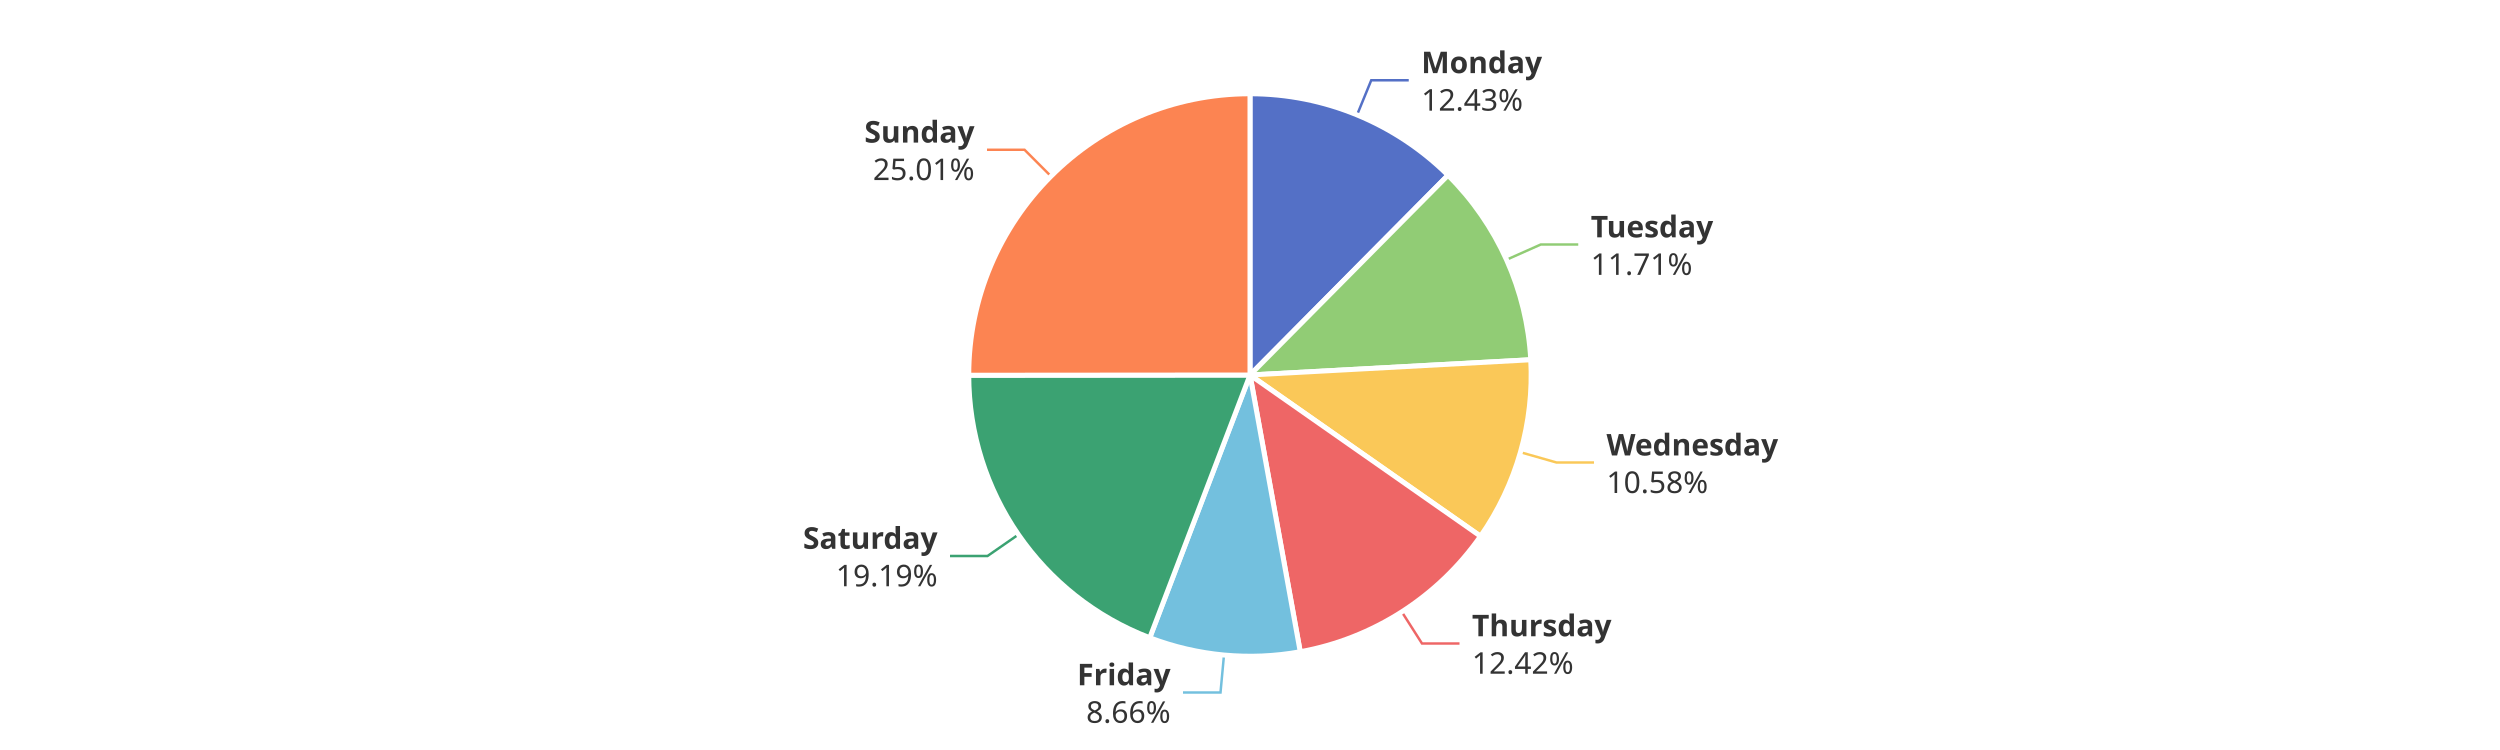
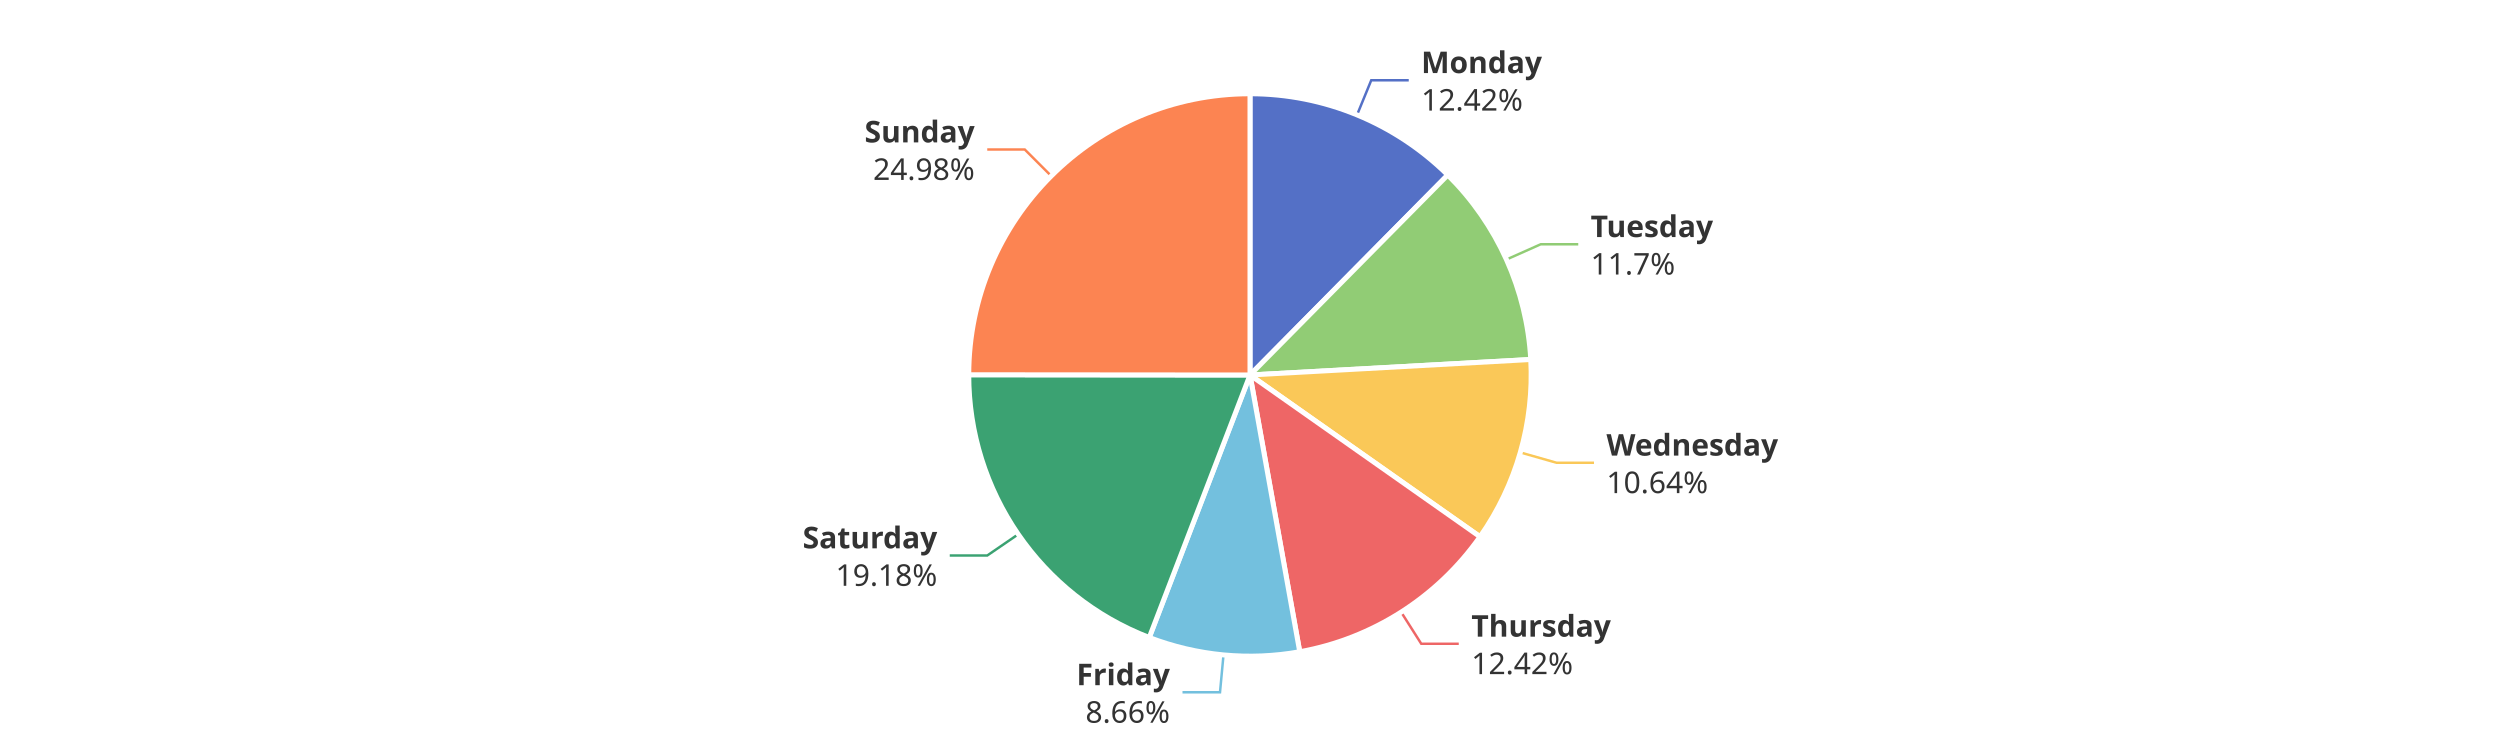
<svg xmlns="http://www.w3.org/2000/svg" width="1000" height="300" version="1.1" baseProfile="full" viewBox="0 0 1000 300">
  <rect width="1000" height="300" x="0" y="0" id="0" fill="#ffffff" />
  <polyline points="542.8 46 548.5 32.1 563.5 32.1" fill="none" stroke="#5470c6" />
-   <polyline points="602.6 103.9 616.3 97.8 631.3 97.8" fill="none" stroke="#91cc75" />
-   <polyline points="608.2 180.9 622.6 185 637.6 185" fill="none" stroke="#fac858" />
-   <polyline points="560.7 244.7 568.8 257.4 583.8 257.4" fill="none" stroke="#ee6666" />
-   <polyline points="489.6 262 488.2 277 473.2 277" fill="none" stroke="#73c0de" />
-   <polyline points="407.4 213.8 395 222.4 380 222.4" fill="none" stroke="#3ba272" />
-   <polyline points="420.4 70.5 409.8 59.9 394.8 59.9" fill="none" stroke="#fc8452" />
-   <path d="M500 37.5A112.5 112.5 0 0 1 579.2 70.1L500 150Z" fill="#5470c6" stroke="#fff" stroke-width="2" stroke-linejoin="round" />
-   <path d="M579.2 70.1A112.5 112.5 0 0 1 612.3 143.9L500 150Z" fill="#91cc75" stroke="#fff" stroke-width="2" stroke-linejoin="round" />
-   <path d="M612.3 143.9A112.5 112.5 0 0 1 592.2 214.5L500 150Z" fill="#fac858" stroke="#fff" stroke-width="2" stroke-linejoin="round" />
-   <path d="M592.2 214.5A112.5 112.5 0 0 1 520.1 260.7L500 150Z" fill="#ee6666" stroke="#fff" stroke-width="2" stroke-linejoin="round" />
-   <path d="M520.1 260.7A112.5 112.5 0 0 1 459.9 255.1L500 150Z" fill="#73c0de" stroke="#fff" stroke-width="2" stroke-linejoin="round" />
-   <path d="M459.9 255.1A112.5 112.5 0 0 1 387.5 150.1L500 150Z" fill="#3ba272" stroke="#fff" stroke-width="2" stroke-linejoin="round" />
-   <path d="M387.5 150.1A112.5 112.5 0 0 1 500 37.5L500 150Z" fill="#fc8452" stroke="#fff" stroke-width="2" stroke-linejoin="round" />
-   <path d="M0 -15l42.8 0l0 30l-42.8 0Z" transform="translate(568.533 32.0983)" fill="none" />
-   <text dominant-baseline="central" text-anchor="start" style="font-size:12px;font-family:sans-serif;font-weight:bold;" y="-7.5" transform="translate(568.533 32.0983)" fill="#333" stroke="rgb(255,255,255)" stroke-width="2" paint-order="stroke" stroke-miterlimit="2">Monday</text>
-   <text dominant-baseline="central" text-anchor="start" style="font-size:12px;font-family:sans-serif;" y="7.5" transform="translate(568.533 32.0983)" fill="#333" stroke="rgb(255,255,255)" stroke-width="2" paint-order="stroke" stroke-miterlimit="2">12.43%</text>
-   <path d="M0 -15l46.2 0l0 30l-46.2 0Z" transform="translate(636.319 97.7876)" fill="none" />
-   <text dominant-baseline="central" text-anchor="start" style="font-size:12px;font-family:sans-serif;font-weight:bold;" y="-7.5" transform="translate(636.319 97.7876)" fill="#333" stroke="rgb(255,255,255)" stroke-width="2" paint-order="stroke" stroke-miterlimit="2">Tuesday</text>
-   <text dominant-baseline="central" text-anchor="start" style="font-size:12px;font-family:sans-serif;" y="7.5" transform="translate(636.319 97.7876)" fill="#333" stroke="rgb(255,255,255)" stroke-width="2" paint-order="stroke" stroke-miterlimit="2">11.71%</text>
-   <path d="M0 -15l63.6 0l0 30l-63.6 0Z" transform="translate(642.5927 185.0325)" fill="none" />
-   <text dominant-baseline="central" text-anchor="start" style="font-size:12px;font-family:sans-serif;font-weight:bold;" y="-7.5" transform="translate(642.5927 185.0325)" fill="#333" stroke="rgb(255,255,255)" stroke-width="2" paint-order="stroke" stroke-miterlimit="2">Wednesday</text>
-   <text dominant-baseline="central" text-anchor="start" style="font-size:12px;font-family:sans-serif;" y="7.5" transform="translate(642.5927 185.0325)" fill="#333" stroke="rgb(255,255,255)" stroke-width="2" paint-order="stroke" stroke-miterlimit="2">10.58%</text>
-   <path d="M0 -15l50.2 0l0 30l-50.2 0Z" transform="translate(588.7907 257.3503)" fill="none" />
-   <text dominant-baseline="central" text-anchor="start" style="font-size:12px;font-family:sans-serif;font-weight:bold;" y="-7.5" transform="translate(588.7907 257.3503)" fill="#333" stroke="rgb(255,255,255)" stroke-width="2" paint-order="stroke" stroke-miterlimit="2">Thursday</text>
-   <text dominant-baseline="central" text-anchor="start" style="font-size:12px;font-family:sans-serif;" y="7.5" transform="translate(588.7907 257.3503)" fill="#333" stroke="rgb(255,255,255)" stroke-width="2" paint-order="stroke" stroke-miterlimit="2">12.42%</text>
-   <path d="M-34.2 -15l34.2 0l0 30l-34.2 0Z" transform="translate(468.2405 276.9565)" fill="none" />
-   <text dominant-baseline="central" text-anchor="end" style="font-size:12px;font-family:sans-serif;font-weight:bold;" y="-7.5" transform="translate(468.2405 276.9565)" fill="#333" stroke="rgb(255,255,255)" stroke-width="2" paint-order="stroke" stroke-miterlimit="2">Friday</text>
-   <text dominant-baseline="central" text-anchor="end" style="font-size:12px;font-family:sans-serif;" y="7.5" transform="translate(468.2405 276.9565)" fill="#333" stroke="rgb(255,255,255)" stroke-width="2" paint-order="stroke" stroke-miterlimit="2">8.66%</text>
-   <path d="M-48.2 -15l48.2 0l0 30l-48.2 0Z" transform="translate(375.0223 222.3598)" fill="none" />
-   <text dominant-baseline="central" text-anchor="end" style="font-size:12px;font-family:sans-serif;font-weight:bold;" y="-7.5" transform="translate(375.0223 222.3598)" fill="#333" stroke="rgb(255,255,255)" stroke-width="2" paint-order="stroke" stroke-miterlimit="2">Saturday</text>
-   <text dominant-baseline="central" text-anchor="end" style="font-size:12px;font-family:sans-serif;" y="7.5" transform="translate(375.0223 222.3598)" fill="#333" stroke="rgb(255,255,255)" stroke-width="2" paint-order="stroke" stroke-miterlimit="2">19.19%</text>
-   <path d="M-40.9 -15l40.9 0l0 30l-40.9 0Z" transform="translate(389.8156 59.8722)" fill="none" />
-   <text dominant-baseline="central" text-anchor="end" style="font-size:12px;font-family:sans-serif;font-weight:bold;" y="-7.5" transform="translate(389.8156 59.8722)" fill="#333" stroke="rgb(255,255,255)" stroke-width="2" paint-order="stroke" stroke-miterlimit="2">Sunday</text>
-   <text dominant-baseline="central" text-anchor="end" style="font-size:12px;font-family:sans-serif;" y="7.5" transform="translate(389.8156 59.8722)" fill="#333" stroke="rgb(255,255,255)" stroke-width="2" paint-order="stroke" stroke-miterlimit="2">25.01%</text>
+   <polyline points="602.6 103.8 616.3 97.7 631.3 97.7" fill="none" stroke="#91cc75" />
+   <polyline points="608.2 181 622.6 185.1 637.6 185.1" fill="none" stroke="#fac858" />
+   <polyline points="560.5 244.9 568.5 257.5 583.5 257.5" fill="none" stroke="#ee6666" />
+   <polyline points="489.4 262 488 276.9 473 276.9" fill="none" stroke="#73c0de" />
+   <polyline points="407.3 213.7 394.9 222.2 379.9 222.2" fill="none" stroke="#3ba272" />
+   <polyline points="420.5 70.4 409.9 59.8 394.9 59.8" fill="none" stroke="#fc8452" />
+   <path d="M500 37.5A112.5 112.5 0 0 1 579.1 70L500 150Z" fill="#5470c6" stroke="#fff" stroke-width="2" stroke-linejoin="round" />
+   <path d="M579.1 70A112.5 112.5 0 0 1 612.3 143.8L500 150Z" fill="#91cc75" stroke="#fff" stroke-width="2" stroke-linejoin="round" />
+   <path d="M612.3 143.8A112.5 112.5 0 0 1 592 214.7L500 150Z" fill="#fac858" stroke="#fff" stroke-width="2" stroke-linejoin="round" />
+   <path d="M592 214.7A112.5 112.5 0 0 1 519.9 260.7L500 150Z" fill="#ee6666" stroke="#fff" stroke-width="2" stroke-linejoin="round" />
+   <path d="M519.9 260.7A112.5 112.5 0 0 1 459.7 255L500 150Z" fill="#73c0de" stroke="#fff" stroke-width="2" stroke-linejoin="round" />
+   <path d="M459.7 255A112.5 112.5 0 0 1 387.5 149.9L500 150Z" fill="#3ba272" stroke="#fff" stroke-width="2" stroke-linejoin="round" />
+   <path d="M387.5 149.9A112.5 112.5 0 0 1 500 37.5L500 150Z" fill="#fc8452" stroke="#fff" stroke-width="2" stroke-linejoin="round" />
+   <path d="M0 -15l42.8 0l0 30l-42.8 0Z" transform="translate(568.4913 32.0812)" fill="none" />
+   <text dominant-baseline="central" text-anchor="start" style="font-size:12px;font-family:sans-serif;font-weight:bold;" y="-7.5" transform="translate(568.4913 32.0812)" fill="#333" stroke="rgb(255,255,255)" stroke-width="2" paint-order="stroke" stroke-miterlimit="2">Monday</text>
+   <text dominant-baseline="central" text-anchor="start" style="font-size:12px;font-family:sans-serif;" y="7.5" transform="translate(568.4913 32.0812)" fill="#333" stroke="rgb(255,255,255)" stroke-width="2" paint-order="stroke" stroke-miterlimit="2">12.42%</text>
+   <path d="M0 -15l46.2 0l0 30l-46.2 0Z" transform="translate(636.2638 97.6646)" fill="none" />
+   <text dominant-baseline="central" text-anchor="start" style="font-size:12px;font-family:sans-serif;font-weight:bold;" y="-7.5" transform="translate(636.2638 97.6646)" fill="#333" stroke="rgb(255,255,255)" stroke-width="2" paint-order="stroke" stroke-miterlimit="2">Tuesday</text>
+   <text dominant-baseline="central" text-anchor="start" style="font-size:12px;font-family:sans-serif;" y="7.5" transform="translate(636.2638 97.6646)" fill="#333" stroke="rgb(255,255,255)" stroke-width="2" paint-order="stroke" stroke-miterlimit="2">11.7%</text>
+   <path d="M0 -15l63.6 0l0 30l-63.6 0Z" transform="translate(642.5772 185.0869)" fill="none" />
+   <text dominant-baseline="central" text-anchor="start" style="font-size:12px;font-family:sans-serif;font-weight:bold;" y="-7.5" transform="translate(642.5772 185.0869)" fill="#333" stroke="rgb(255,255,255)" stroke-width="2" paint-order="stroke" stroke-miterlimit="2">Wednesday</text>
+   <text dominant-baseline="central" text-anchor="start" style="font-size:12px;font-family:sans-serif;" y="7.5" transform="translate(642.5772 185.0869)" fill="#333" stroke="rgb(255,255,255)" stroke-width="2" paint-order="stroke" stroke-miterlimit="2">10.64%</text>
+   <path d="M0 -15l50.2 0l0 30l-50.2 0Z" transform="translate(588.5484 257.5052)" fill="none" />
+   <text dominant-baseline="central" text-anchor="start" style="font-size:12px;font-family:sans-serif;font-weight:bold;" y="-7.5" transform="translate(588.5484 257.5052)" fill="#333" stroke="rgb(255,255,255)" stroke-width="2" paint-order="stroke" stroke-miterlimit="2">Thursday</text>
+   <text dominant-baseline="central" text-anchor="start" style="font-size:12px;font-family:sans-serif;" y="7.5" transform="translate(588.5484 257.5052)" fill="#333" stroke="rgb(255,255,255)" stroke-width="2" paint-order="stroke" stroke-miterlimit="2">12.42%</text>
+   <path d="M-34.2 -15l34.2 0l0 30l-34.2 0Z" transform="translate(467.9625 276.9305)" fill="none" />
+   <text dominant-baseline="central" text-anchor="end" style="font-size:12px;font-family:sans-serif;font-weight:bold;" y="-7.5" transform="translate(467.9625 276.9305)" fill="#333" stroke="rgb(255,255,255)" stroke-width="2" paint-order="stroke" stroke-miterlimit="2">Friday</text>
+   <text dominant-baseline="central" text-anchor="end" style="font-size:12px;font-family:sans-serif;" y="7.5" transform="translate(467.9625 276.9305)" fill="#333" stroke="rgb(255,255,255)" stroke-width="2" paint-order="stroke" stroke-miterlimit="2">8.66%</text>
+   <path d="M-48.2 -15l48.2 0l0 30l-48.2 0Z" transform="translate(374.8931 222.172)" fill="none" />
+   <text dominant-baseline="central" text-anchor="end" style="font-size:12px;font-family:sans-serif;font-weight:bold;" y="-7.5" transform="translate(374.8931 222.172)" fill="#333" stroke="rgb(255,255,255)" stroke-width="2" paint-order="stroke" stroke-miterlimit="2">Saturday</text>
+   <text dominant-baseline="central" text-anchor="end" style="font-size:12px;font-family:sans-serif;" y="7.5" transform="translate(374.8931 222.172)" fill="#333" stroke="rgb(255,255,255)" stroke-width="2" paint-order="stroke" stroke-miterlimit="2">19.18%</text>
+   <path d="M-40.9 -15l40.9 0l0 30l-40.9 0Z" transform="translate(389.8793 59.8085)" fill="none" />
+   <text dominant-baseline="central" text-anchor="end" style="font-size:12px;font-family:sans-serif;font-weight:bold;" y="-7.5" transform="translate(389.8793 59.8085)" fill="#333" stroke="rgb(255,255,255)" stroke-width="2" paint-order="stroke" stroke-miterlimit="2">Sunday</text>
+   <text dominant-baseline="central" text-anchor="end" style="font-size:12px;font-family:sans-serif;" y="7.5" transform="translate(389.8793 59.8085)" fill="#333" stroke="rgb(255,255,255)" stroke-width="2" paint-order="stroke" stroke-miterlimit="2">24.98%</text>
</svg>
